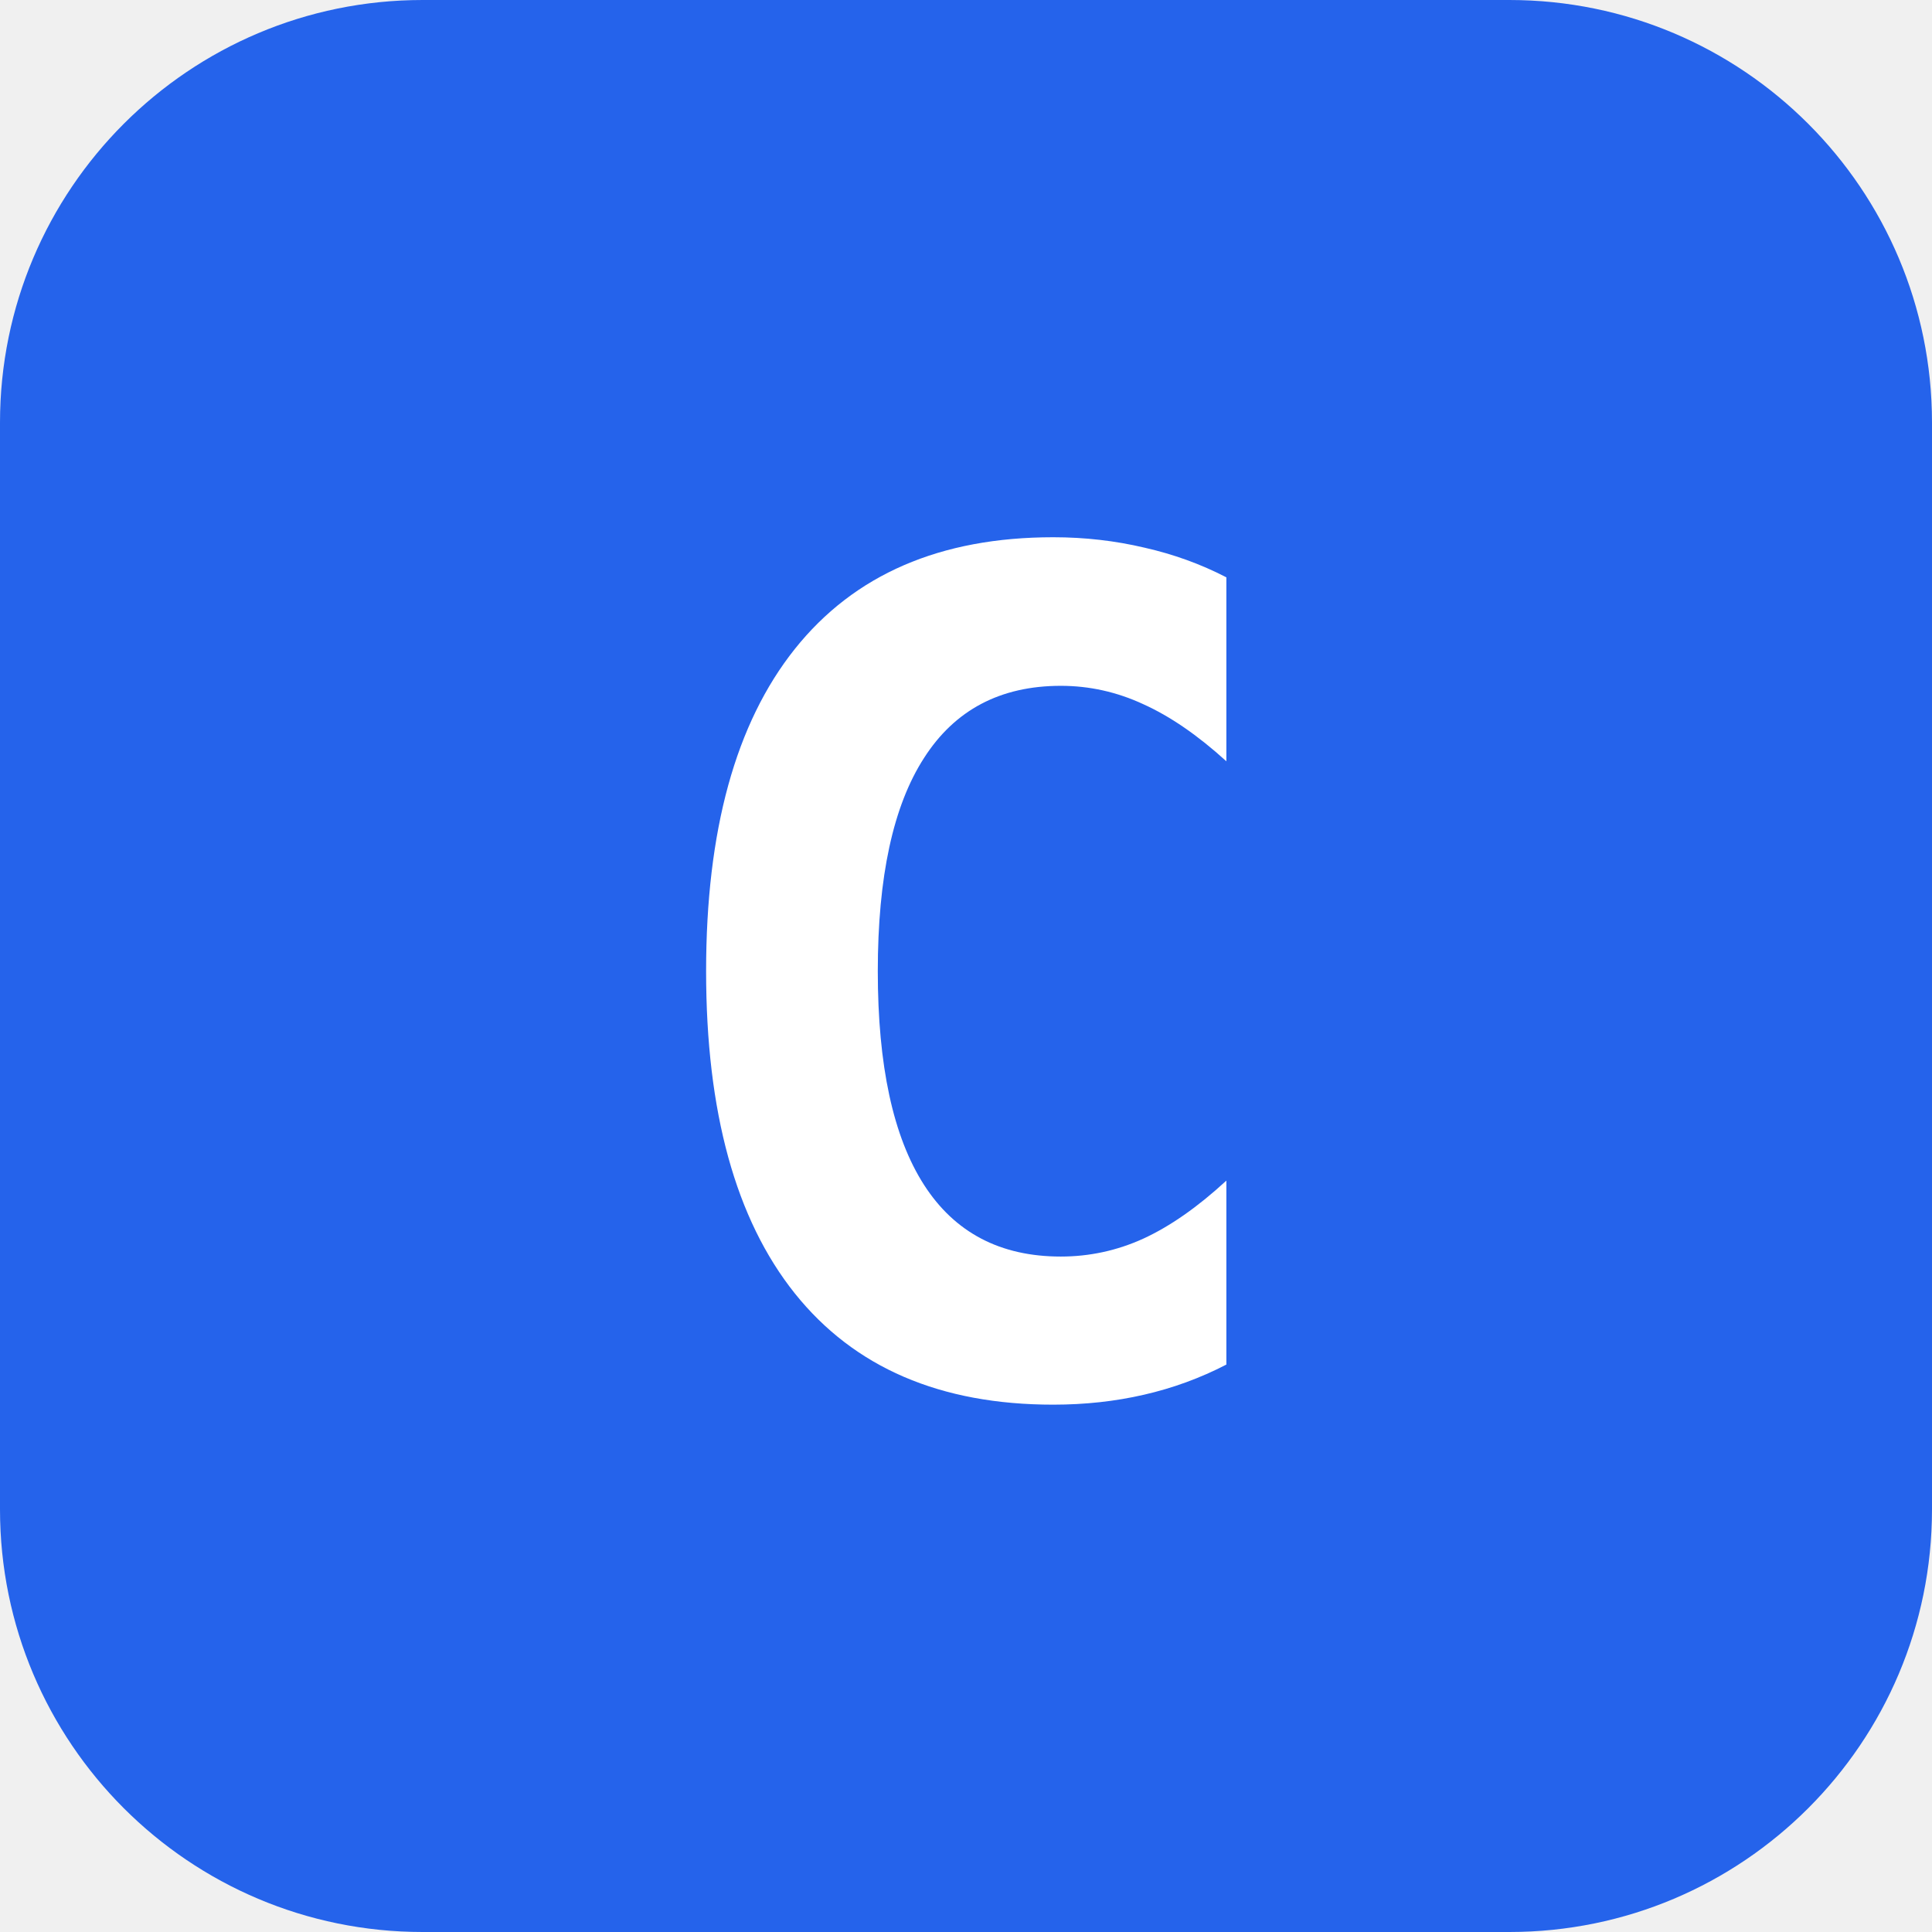
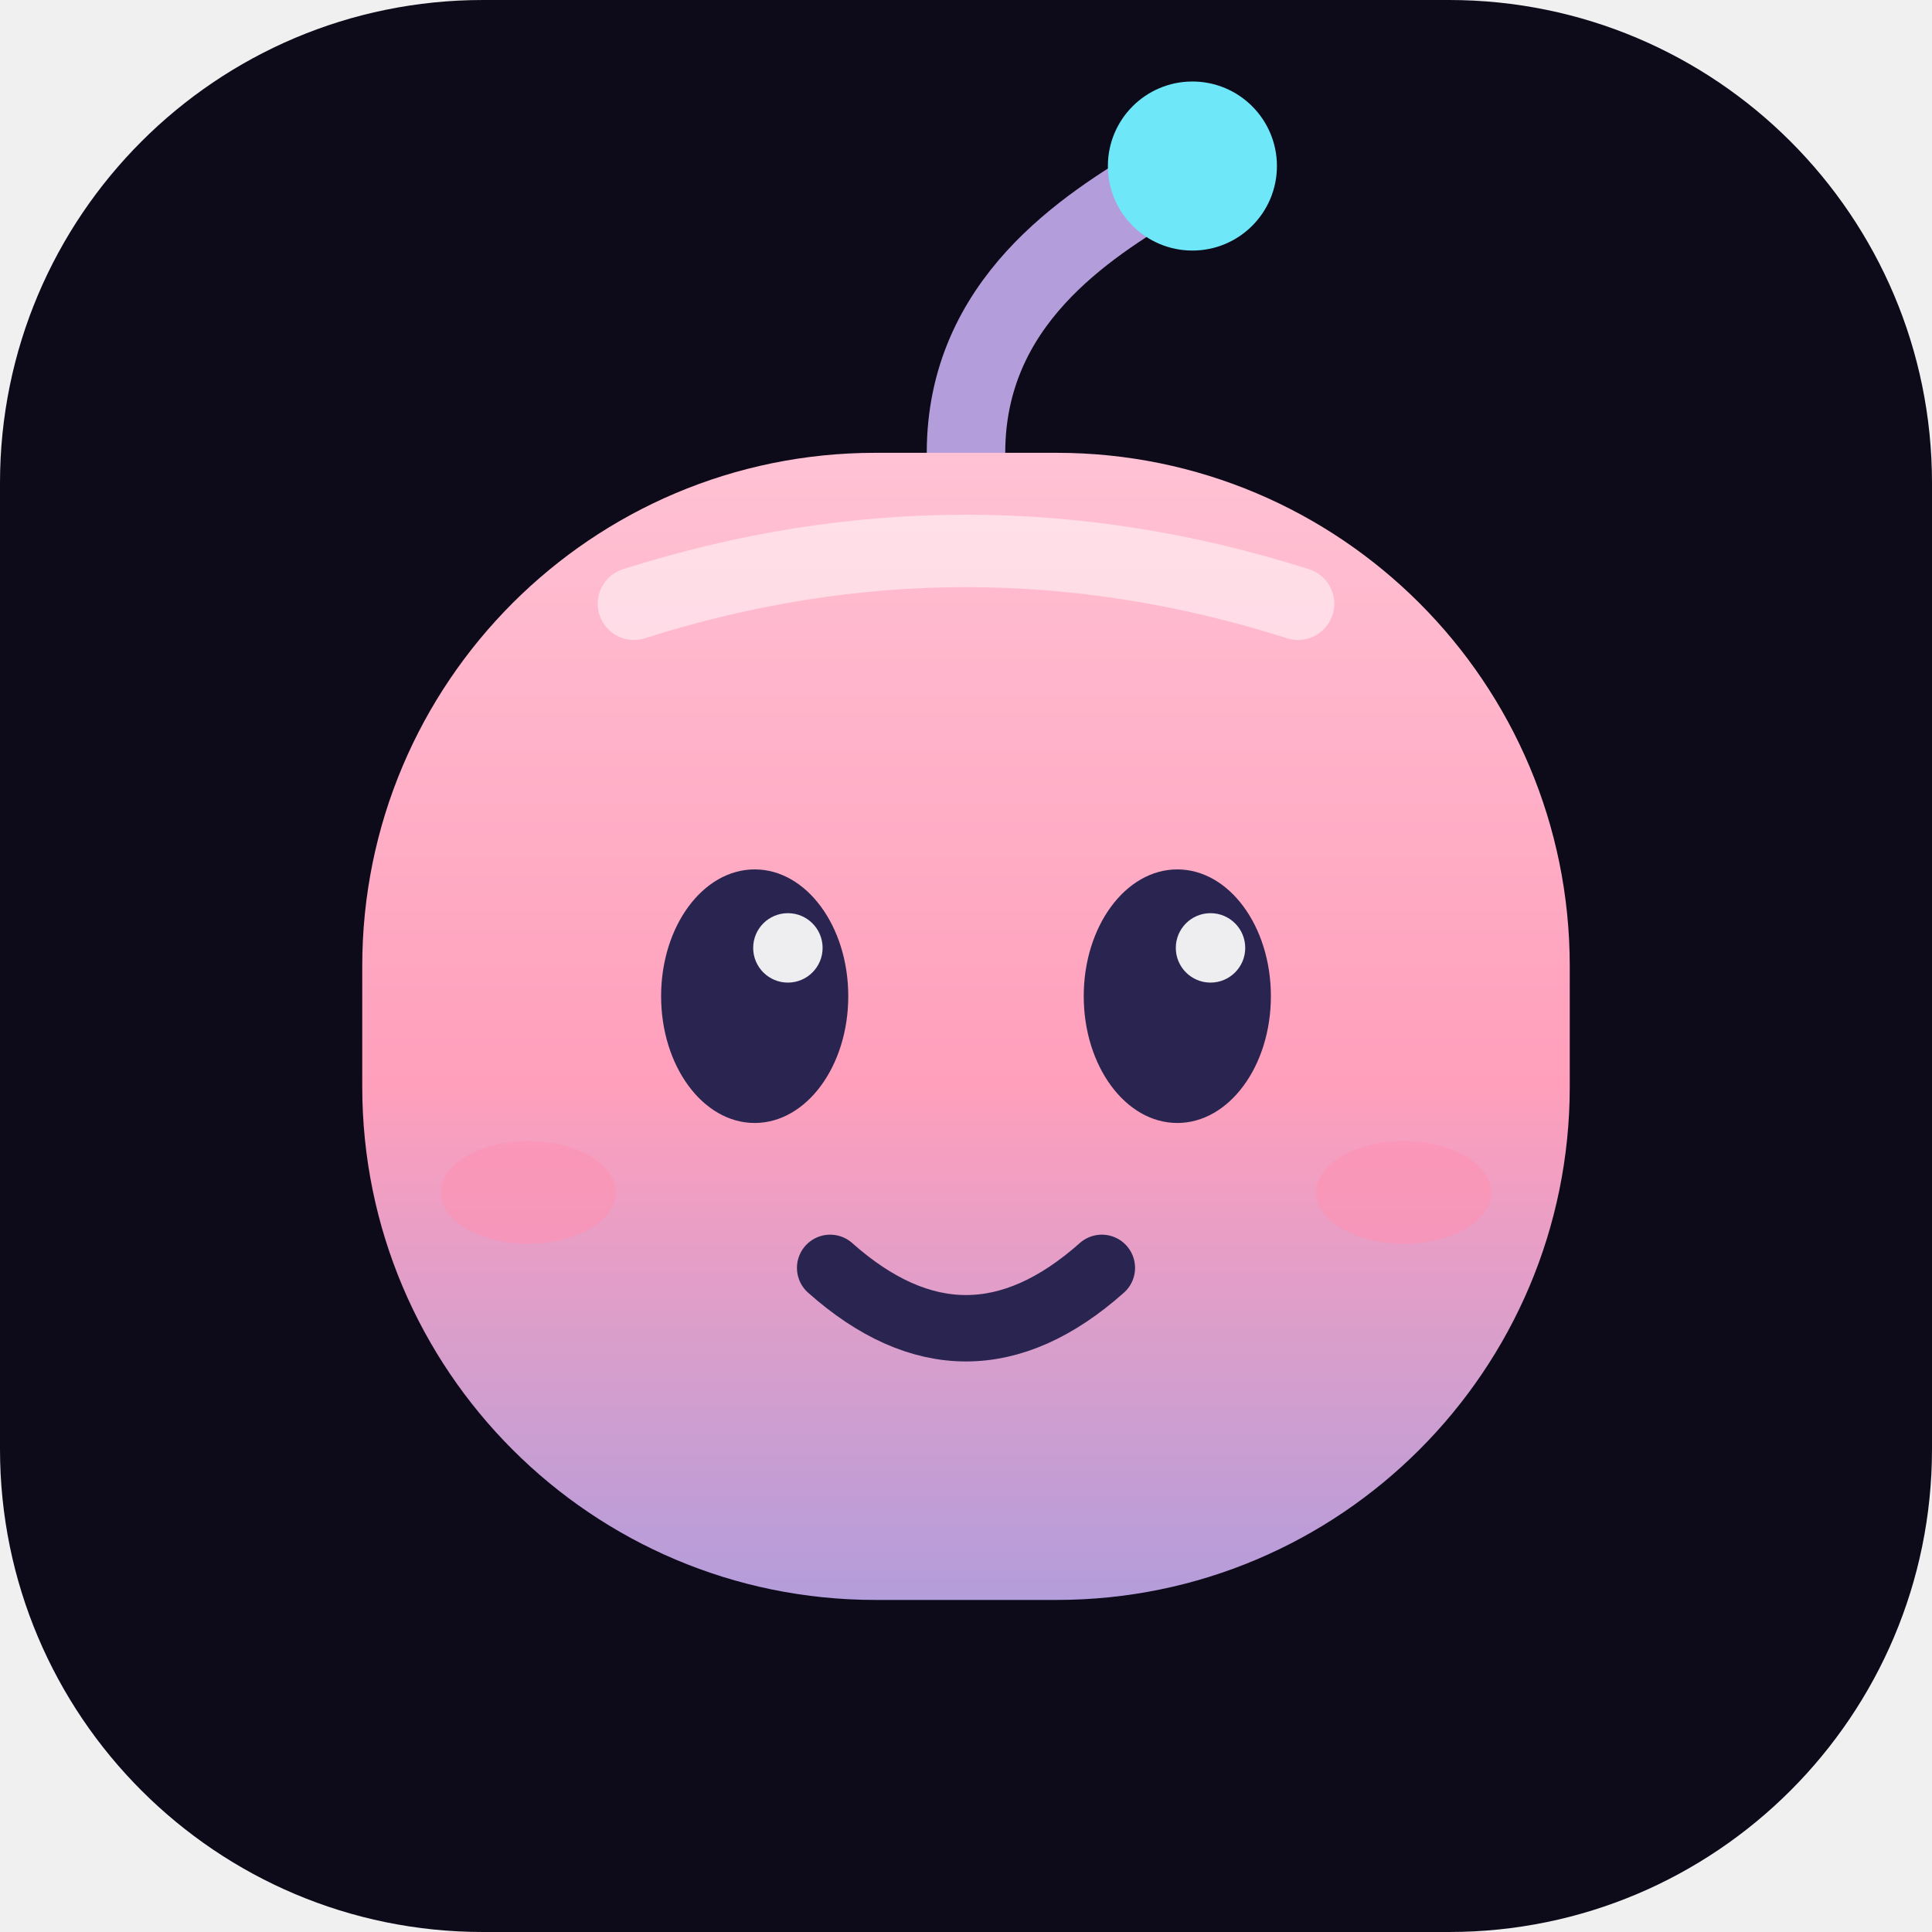
<svg xmlns="http://www.w3.org/2000/svg" viewBox="0 0 64 64">
-   <rect width="64" height="64" rx="14" fill="#2563eb" />
-   <text x="32" y="46" font-family="ui-monospace,Consolas,monospace" font-size="38" font-weight="700" fill="#ffffff" text-anchor="middle">C</text>
+   <defs>
+     <linearGradient id="g" x1="0" y1="0" x2="0" y2="1">
+       <stop offset="0" stop-color="#ffc2d4" />
+       <stop offset=".55" stop-color="#ff9fbc" />
+       <stop offset="1" stop-color="#b39ddb" />
+     </linearGradient>
+   </defs>
+   <rect width="64" height="64" rx="16" fill="#0d0b1a" />
+   <path d="M32 15c0-5 4-7.5 6.5-9" stroke="#b39ddb" stroke-width="2.6" stroke-linecap="round" fill="none" />
+   <circle cx="39.5" cy="5.5" r="2.8" fill="#6ee7f9" />
+   <rect x="12" y="15" width="40" height="38" rx="17" fill="url(#g)" />
+   <path d="M21 20q11-3.5 22 0" stroke="#ffffff" stroke-opacity=".5" stroke-width="2.4" stroke-linecap="round" fill="none" />
+   <ellipse cx="25" cy="33" rx="3.1" ry="4.2" fill="#2a2450" />
+   <ellipse cx="39" cy="33" rx="3.1" ry="4.2" fill="#2a2450" />
+   <circle cx="26.1" cy="31.4" r="1.15" fill="#ffffff" opacity=".92" />
+   <circle cx="40.1" cy="31.4" r="1.15" fill="#ffffff" opacity=".92" />
+   <ellipse cx="17.5" cy="39.5" rx="2.9" ry="1.7" fill="#ff8fb1" opacity=".55" />
+   <ellipse cx="46.5" cy="39.5" rx="2.9" ry="1.7" fill="#ff8fb1" opacity=".55" />
+   <path d="M27.5 42q4.5 4 9 0" stroke="#2a2450" stroke-width="2.2" stroke-linecap="round" fill="none" />
</svg>
